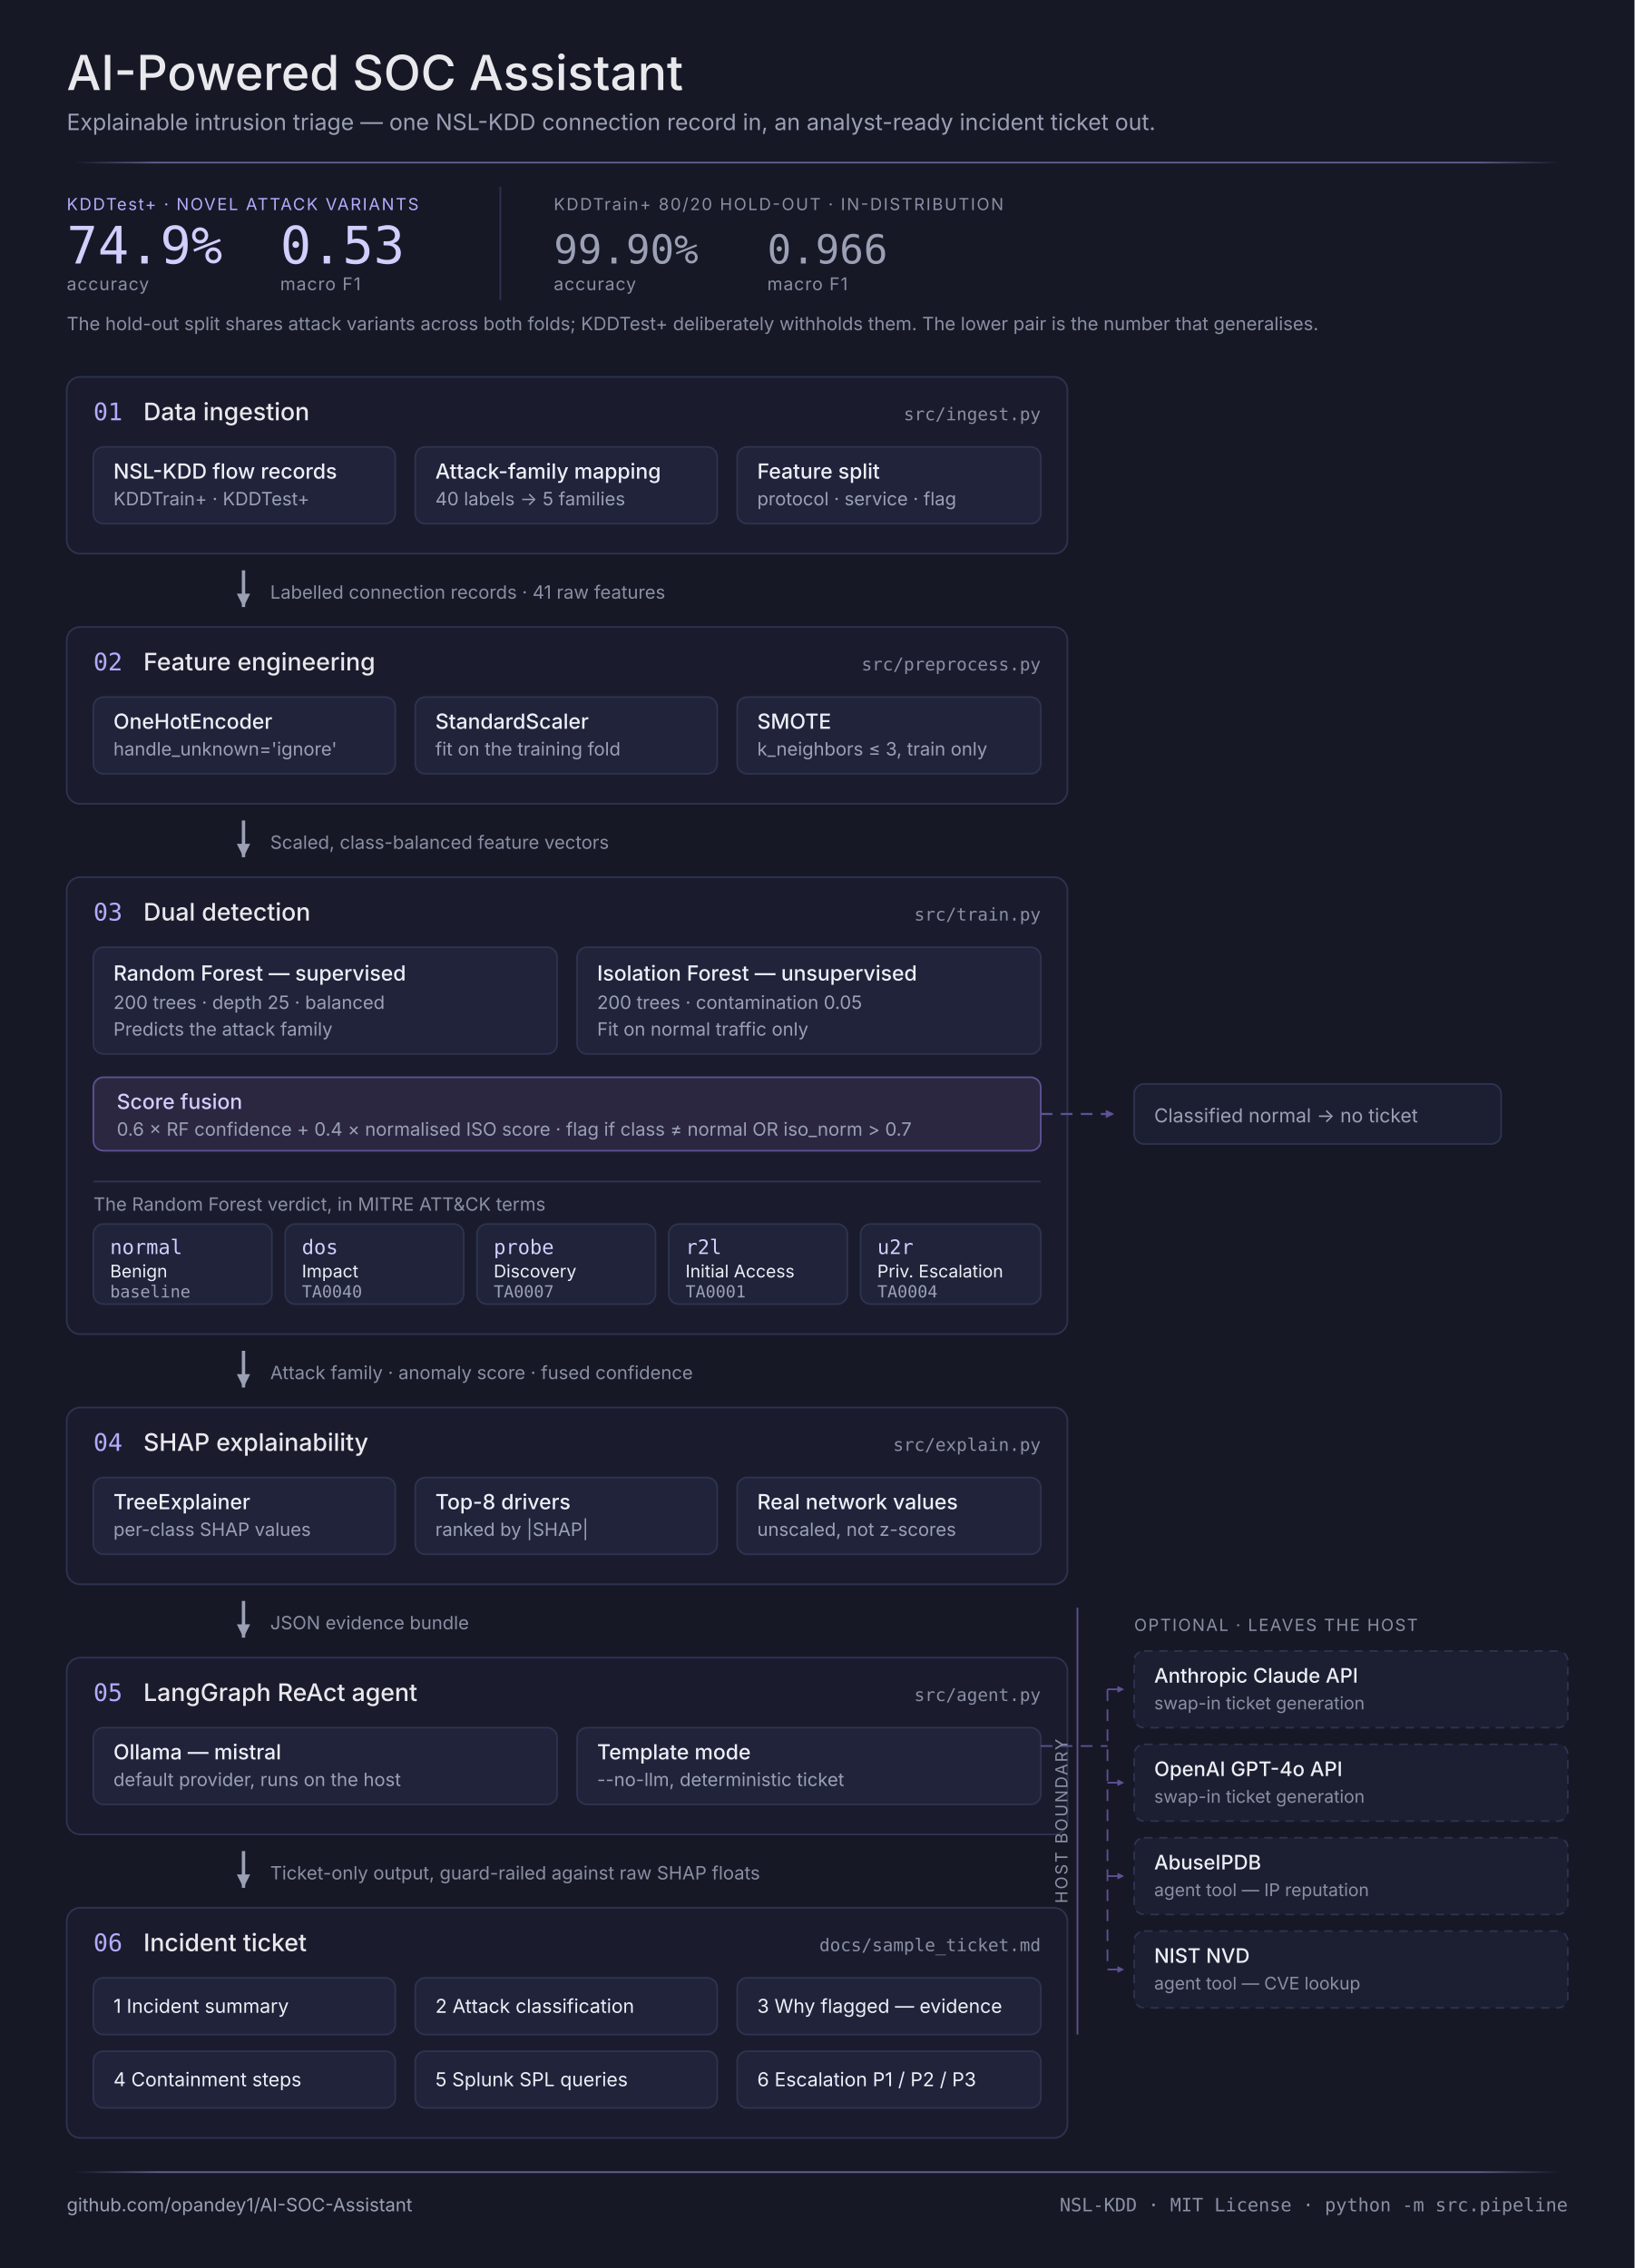
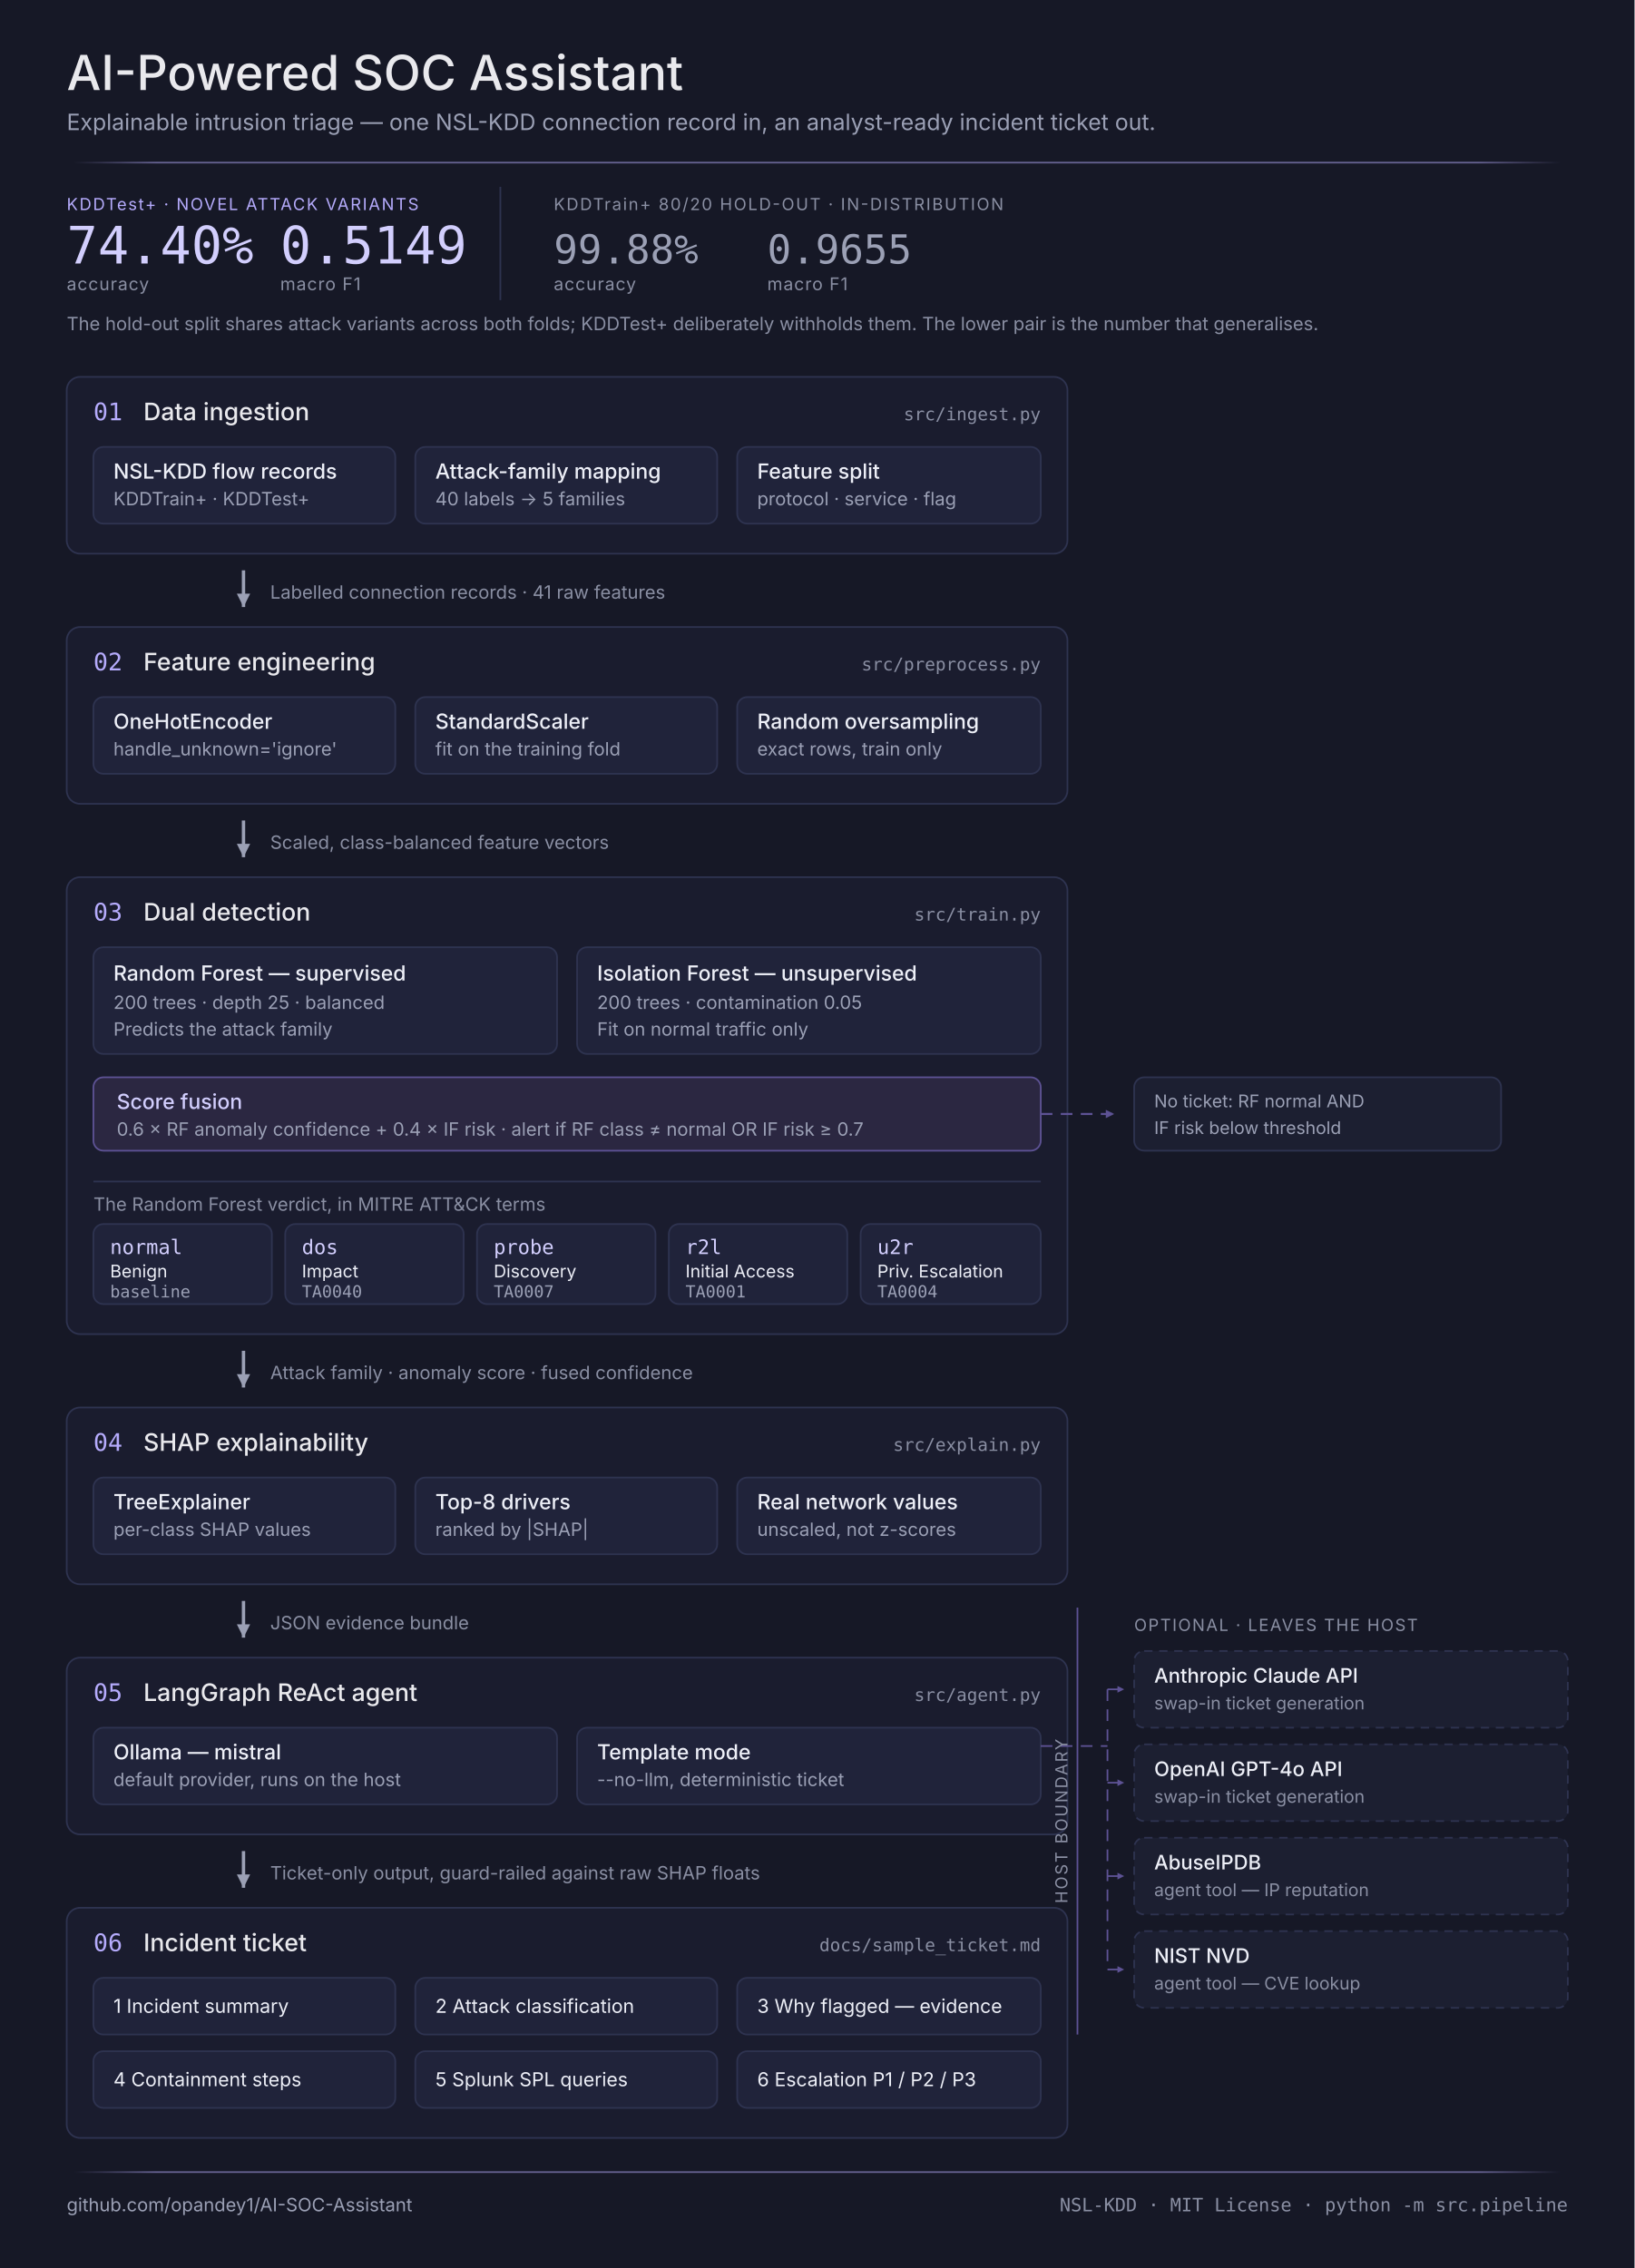
<svg xmlns="http://www.w3.org/2000/svg" width="980" height="1360" viewBox="0 0 980 1360" role="img" aria-labelledby="ttl dsc">
  <defs>
    <marker id="arr" viewBox="0 0 10 10" refX="9" refY="5" markerWidth="5" markerHeight="5" orient="auto-start-reverse">
      <path d="M1 1L9 5L1 9Z" fill="#9ba0b5" />
    </marker>
    <marker id="arrA" viewBox="0 0 10 10" refX="9" refY="5" markerWidth="5" markerHeight="5" orient="auto-start-reverse">
      <path d="M1 1L9 5L1 9Z" fill="#5d5294" />
    </marker>
    <linearGradient id="fade" x1="0" y1="0" x2="1" y2="0">
      <stop offset="0" stop-color="#b5abfc" stop-opacity="0" />
      <stop offset="0.055" stop-color="#b5abfc" stop-opacity="0.5" />
      <stop offset="0.945" stop-color="#b5abfc" stop-opacity="0.5" />
      <stop offset="1" stop-color="#b5abfc" stop-opacity="0" />
    </linearGradient>
  </defs>
  <rect width="980" height="1360" fill="#161826" />
  <text x="40" y="54" font-family="Inter, -apple-system, BlinkMacSystemFont, 'Segoe UI', Helvetica, Arial, sans-serif" font-size="29" font-weight="500" fill="#e9e9ed">AI-Powered SOC Assistant</text>
  <text x="40" y="78" font-family="Inter, -apple-system, BlinkMacSystemFont, 'Segoe UI', Helvetica, Arial, sans-serif" font-size="13.5" fill="#9ba0b5">Explainable intrusion triage — one NSL-KDD connection record in, an analyst-ready incident ticket out.</text>
  <rect x="40" y="97" width="900" height="1" fill="url(#fade)" />
  <text x="40" y="126" font-family="Inter, -apple-system, BlinkMacSystemFont, 'Segoe UI', Helvetica, Arial, sans-serif" font-size="10" fill="#b5abfc" letter-spacing="0.09em">KDDTest+ · NOVEL ATTACK VARIANTS</text>
-   <text x="40" y="158" font-family="ui-monospace, SFMono-Regular, 'SF Mono', Menlo, Consolas, monospace" font-size="31" font-weight="500" fill="#d2cefd">74.9%</text>
+   <text x="40" y="158" font-family="ui-monospace, SFMono-Regular, 'SF Mono', Menlo, Consolas, monospace" font-size="31" font-weight="500" fill="#d2cefd">74.40%</text>
  <text x="40" y="174" font-family="Inter, -apple-system, BlinkMacSystemFont, 'Segoe UI', Helvetica, Arial, sans-serif" font-size="10.5" fill="#8a8fa3" letter-spacing="0.05em">accuracy</text>
-   <text x="168" y="158" font-family="ui-monospace, SFMono-Regular, 'SF Mono', Menlo, Consolas, monospace" font-size="31" font-weight="500" fill="#d2cefd">0.53</text>
+   <text x="168" y="158" font-family="ui-monospace, SFMono-Regular, 'SF Mono', Menlo, Consolas, monospace" font-size="31" font-weight="500" fill="#d2cefd">0.5149</text>
  <text x="168" y="174" font-family="Inter, -apple-system, BlinkMacSystemFont, 'Segoe UI', Helvetica, Arial, sans-serif" font-size="10.5" fill="#8a8fa3" letter-spacing="0.05em">macro F1</text>
  <line x1="300" y1="112" x2="300" y2="180" stroke="#2e3350" stroke-width="1" />
  <text x="332" y="126" font-family="Inter, -apple-system, BlinkMacSystemFont, 'Segoe UI', Helvetica, Arial, sans-serif" font-size="10" fill="#8a8fa3" letter-spacing="0.09em">KDDTrain+ 80/20 HOLD-OUT · IN-DISTRIBUTION</text>
-   <text x="332" y="158" font-family="ui-monospace, SFMono-Regular, 'SF Mono', Menlo, Consolas, monospace" font-size="24" font-weight="500" fill="#9ba0b5">99.90%</text>
+   <text x="332" y="158" font-family="ui-monospace, SFMono-Regular, 'SF Mono', Menlo, Consolas, monospace" font-size="24" font-weight="500" fill="#9ba0b5">99.88%</text>
  <text x="332" y="174" font-family="Inter, -apple-system, BlinkMacSystemFont, 'Segoe UI', Helvetica, Arial, sans-serif" font-size="10.5" fill="#8a8fa3" letter-spacing="0.05em">accuracy</text>
-   <text x="460" y="158" font-family="ui-monospace, SFMono-Regular, 'SF Mono', Menlo, Consolas, monospace" font-size="24" font-weight="500" fill="#9ba0b5">0.966</text>
+   <text x="460" y="158" font-family="ui-monospace, SFMono-Regular, 'SF Mono', Menlo, Consolas, monospace" font-size="24" font-weight="500" fill="#9ba0b5">0.9655</text>
  <text x="460" y="174" font-family="Inter, -apple-system, BlinkMacSystemFont, 'Segoe UI', Helvetica, Arial, sans-serif" font-size="10.5" fill="#8a8fa3" letter-spacing="0.05em">macro F1</text>
  <text x="40" y="198" font-family="Inter, -apple-system, BlinkMacSystemFont, 'Segoe UI', Helvetica, Arial, sans-serif" font-size="11" fill="#8a8fa3">The hold-out split shares attack variants across both folds; KDDTest+ deliberately withholds them. The lower pair is the number that generalises.</text>
  <rect x="40" y="226" width="600" height="106" rx="8" fill="#1a1c2e" stroke="#2e3350" stroke-width="1" />
  <text x="56" y="252" font-family="ui-monospace, SFMono-Regular, 'SF Mono', Menlo, Consolas, monospace" font-size="14.5" font-weight="500" fill="#b5abfc">01</text>
  <text x="86" y="252" font-family="Inter, -apple-system, BlinkMacSystemFont, 'Segoe UI', Helvetica, Arial, sans-serif" font-size="14.5" font-weight="500" fill="#e9e9ed">Data ingestion</text>
  <text x="624" y="252" font-family="ui-monospace, SFMono-Regular, 'SF Mono', Menlo, Consolas, monospace" font-size="10.5" fill="#8a8fa3" text-anchor="end">src/ingest.py</text>
  <rect x="56" y="268" width="181" height="46" rx="6" fill="#20233a" stroke="#2e3350" stroke-width="1" />
  <text x="68" y="287" font-family="Inter, -apple-system, BlinkMacSystemFont, 'Segoe UI', Helvetica, Arial, sans-serif" font-size="12.5" font-weight="500" fill="#edeff7">NSL-KDD flow records</text>
  <text x="68" y="303" font-family="Inter, -apple-system, BlinkMacSystemFont, 'Segoe UI', Helvetica, Arial, sans-serif" font-size="11" font-weight="400" fill="#9ba0b5">KDDTrain+ · KDDTest+</text>
  <rect x="249" y="268" width="181" height="46" rx="6" fill="#20233a" stroke="#2e3350" stroke-width="1" />
  <text x="261" y="287" font-family="Inter, -apple-system, BlinkMacSystemFont, 'Segoe UI', Helvetica, Arial, sans-serif" font-size="12.5" font-weight="500" fill="#edeff7">Attack-family mapping</text>
  <text x="261" y="303" font-family="Inter, -apple-system, BlinkMacSystemFont, 'Segoe UI', Helvetica, Arial, sans-serif" font-size="11" font-weight="400" fill="#9ba0b5">40 labels → 5 families</text>
  <rect x="442" y="268" width="182" height="46" rx="6" fill="#20233a" stroke="#2e3350" stroke-width="1" />
  <text x="454" y="287" font-family="Inter, -apple-system, BlinkMacSystemFont, 'Segoe UI', Helvetica, Arial, sans-serif" font-size="12.5" font-weight="500" fill="#edeff7">Feature split</text>
  <text x="454" y="303" font-family="Inter, -apple-system, BlinkMacSystemFont, 'Segoe UI', Helvetica, Arial, sans-serif" font-size="11" font-weight="400" fill="#9ba0b5">protocol · service · flag</text>
  <line x1="146" y1="342" x2="146" y2="364" stroke="#9ba0b5" stroke-width="2" marker-end="url(#arr)" />
  <text x="162" y="359" font-family="Inter, -apple-system, BlinkMacSystemFont, 'Segoe UI', Helvetica, Arial, sans-serif" font-size="11" fill="#8a8fa3">Labelled connection records · 41 raw features</text>
  <rect x="40" y="376" width="600" height="106" rx="8" fill="#1a1c2e" stroke="#2e3350" stroke-width="1" />
  <text x="56" y="402" font-family="ui-monospace, SFMono-Regular, 'SF Mono', Menlo, Consolas, monospace" font-size="14.5" font-weight="500" fill="#b5abfc">02</text>
  <text x="86" y="402" font-family="Inter, -apple-system, BlinkMacSystemFont, 'Segoe UI', Helvetica, Arial, sans-serif" font-size="14.5" font-weight="500" fill="#e9e9ed">Feature engineering</text>
  <text x="624" y="402" font-family="ui-monospace, SFMono-Regular, 'SF Mono', Menlo, Consolas, monospace" font-size="10.5" fill="#8a8fa3" text-anchor="end">src/preprocess.py</text>
  <rect x="56" y="418" width="181" height="46" rx="6" fill="#20233a" stroke="#2e3350" stroke-width="1" />
  <text x="68" y="437" font-family="Inter, -apple-system, BlinkMacSystemFont, 'Segoe UI', Helvetica, Arial, sans-serif" font-size="12.5" font-weight="500" fill="#edeff7">OneHotEncoder</text>
  <text x="68" y="453" font-family="Inter, -apple-system, BlinkMacSystemFont, 'Segoe UI', Helvetica, Arial, sans-serif" font-size="11" font-weight="400" fill="#9ba0b5">handle_unknown='ignore'</text>
  <rect x="249" y="418" width="181" height="46" rx="6" fill="#20233a" stroke="#2e3350" stroke-width="1" />
  <text x="261" y="437" font-family="Inter, -apple-system, BlinkMacSystemFont, 'Segoe UI', Helvetica, Arial, sans-serif" font-size="12.5" font-weight="500" fill="#edeff7">StandardScaler</text>
  <text x="261" y="453" font-family="Inter, -apple-system, BlinkMacSystemFont, 'Segoe UI', Helvetica, Arial, sans-serif" font-size="11" font-weight="400" fill="#9ba0b5">fit on the training fold</text>
  <rect x="442" y="418" width="182" height="46" rx="6" fill="#20233a" stroke="#2e3350" stroke-width="1" />
-   <text x="454" y="437" font-family="Inter, -apple-system, BlinkMacSystemFont, 'Segoe UI', Helvetica, Arial, sans-serif" font-size="12.5" font-weight="500" fill="#edeff7">SMOTE</text>
-   <text x="454" y="453" font-family="Inter, -apple-system, BlinkMacSystemFont, 'Segoe UI', Helvetica, Arial, sans-serif" font-size="11" font-weight="400" fill="#9ba0b5">k_neighbors ≤ 3, train only</text>
+   <text x="454" y="437" font-family="Inter, -apple-system, BlinkMacSystemFont, 'Segoe UI', Helvetica, Arial, sans-serif" font-size="12.5" font-weight="500" fill="#edeff7">Random oversampling</text>
+   <text x="454" y="453" font-family="Inter, -apple-system, BlinkMacSystemFont, 'Segoe UI', Helvetica, Arial, sans-serif" font-size="11" font-weight="400" fill="#9ba0b5">exact rows, train only</text>
  <line x1="146" y1="492" x2="146" y2="514" stroke="#9ba0b5" stroke-width="2" marker-end="url(#arr)" />
  <text x="162" y="509" font-family="Inter, -apple-system, BlinkMacSystemFont, 'Segoe UI', Helvetica, Arial, sans-serif" font-size="11" fill="#8a8fa3">Scaled, class-balanced feature vectors</text>
  <rect x="40" y="526" width="600" height="274" rx="8" fill="#1a1c2e" stroke="#2e3350" stroke-width="1" />
  <text x="56" y="552" font-family="ui-monospace, SFMono-Regular, 'SF Mono', Menlo, Consolas, monospace" font-size="14.5" font-weight="500" fill="#b5abfc">03</text>
  <text x="86" y="552" font-family="Inter, -apple-system, BlinkMacSystemFont, 'Segoe UI', Helvetica, Arial, sans-serif" font-size="14.5" font-weight="500" fill="#e9e9ed">Dual detection</text>
  <text x="624" y="552" font-family="ui-monospace, SFMono-Regular, 'SF Mono', Menlo, Consolas, monospace" font-size="10.5" fill="#8a8fa3" text-anchor="end">src/train.py</text>
  <rect x="56" y="568" width="278" height="64" rx="6" fill="#20233a" stroke="#2e3350" stroke-width="1" />
  <text x="68" y="588" font-family="Inter, -apple-system, BlinkMacSystemFont, 'Segoe UI', Helvetica, Arial, sans-serif" font-size="12.5" font-weight="500" fill="#edeff7">Random Forest — supervised</text>
  <text x="68" y="605" font-family="Inter, -apple-system, BlinkMacSystemFont, 'Segoe UI', Helvetica, Arial, sans-serif" font-size="11" font-weight="400" fill="#9ba0b5">200 trees · depth 25 · balanced</text>
  <text x="68" y="621" font-family="Inter, -apple-system, BlinkMacSystemFont, 'Segoe UI', Helvetica, Arial, sans-serif" font-size="11" font-weight="400" fill="#9ba0b5">Predicts the attack family</text>
  <rect x="346" y="568" width="278" height="64" rx="6" fill="#20233a" stroke="#2e3350" stroke-width="1" />
  <text x="358" y="588" font-family="Inter, -apple-system, BlinkMacSystemFont, 'Segoe UI', Helvetica, Arial, sans-serif" font-size="12.5" font-weight="500" fill="#edeff7">Isolation Forest — unsupervised</text>
  <text x="358" y="605" font-family="Inter, -apple-system, BlinkMacSystemFont, 'Segoe UI', Helvetica, Arial, sans-serif" font-size="11" font-weight="400" fill="#9ba0b5">200 trees · contamination 0.05</text>
  <text x="358" y="621" font-family="Inter, -apple-system, BlinkMacSystemFont, 'Segoe UI', Helvetica, Arial, sans-serif" font-size="11" font-weight="400" fill="#9ba0b5">Fit on normal traffic only</text>
  <rect x="56" y="646" width="568" height="44" rx="6" fill="#2b2741" stroke="#5d5294" stroke-width="1" />
  <text x="70" y="665" font-family="Inter, -apple-system, BlinkMacSystemFont, 'Segoe UI', Helvetica, Arial, sans-serif" font-size="12.5" font-weight="500" fill="#d2cefd">Score fusion</text>
-   <text x="70" y="681" font-family="Inter, -apple-system, BlinkMacSystemFont, 'Segoe UI', Helvetica, Arial, sans-serif" font-size="11" fill="#9ba0b5">0.6 × RF confidence + 0.4 × normalised ISO score  ·  flag if class ≠ normal OR iso_norm &gt; 0.7</text>
+   <text x="70" y="681" font-family="Inter, -apple-system, BlinkMacSystemFont, 'Segoe UI', Helvetica, Arial, sans-serif" font-size="11" fill="#9ba0b5">0.6 × RF anomaly confidence + 0.4 × IF risk · alert if RF class ≠ normal OR IF risk ≥ 0.7</text>
  <path d="M624 668 H668" stroke="#5d5294" stroke-width="1.25" stroke-dasharray="7 5" marker-end="url(#arrA)" fill="none" />
-   <rect x="680" y="650" width="220" height="36" rx="6" fill="#1c1f31" stroke="#2e3350" stroke-width="1" />
-   <text x="692" y="673" font-family="Inter, -apple-system, BlinkMacSystemFont, 'Segoe UI', Helvetica, Arial, sans-serif" font-size="11.5" fill="#9ba0b5">Classified normal → no ticket</text>
+   <rect x="680" y="646" width="220" height="44" rx="6" fill="#1c1f31" stroke="#2e3350" stroke-width="1" />
+   <text x="692" y="664" font-family="Inter, -apple-system, BlinkMacSystemFont, 'Segoe UI', Helvetica, Arial, sans-serif" font-size="10.5" fill="#9ba0b5">No ticket: RF normal AND</text>
+   <text x="692" y="680" font-family="Inter, -apple-system, BlinkMacSystemFont, 'Segoe UI', Helvetica, Arial, sans-serif" font-size="10.5" fill="#9ba0b5">IF risk below threshold</text>
  <rect x="56" y="708" width="568" height="1" fill="#2e3350" />
  <text x="56" y="726" font-family="Inter, -apple-system, BlinkMacSystemFont, 'Segoe UI', Helvetica, Arial, sans-serif" font-size="11" fill="#8a8fa3">The Random Forest verdict, in MITRE ATT&amp;CK terms</text>
  <rect x="56" y="734" width="107" height="48" rx="6" fill="#20233a" stroke="#2e3350" stroke-width="1" />
  <text x="66" y="752" font-family="ui-monospace, SFMono-Regular, 'SF Mono', Menlo, Consolas, monospace" font-size="12" font-weight="500" fill="#d2cefd">normal</text>
  <text x="66" y="766" font-family="Inter, -apple-system, BlinkMacSystemFont, 'Segoe UI', Helvetica, Arial, sans-serif" font-size="10.5" fill="#edeff7">Benign</text>
  <text x="66" y="778" font-family="ui-monospace, SFMono-Regular, 'SF Mono', Menlo, Consolas, monospace" font-size="10" fill="#9ba0b5">baseline</text>
  <rect x="171" y="734" width="107" height="48" rx="6" fill="#20233a" stroke="#2e3350" stroke-width="1" />
  <text x="181" y="752" font-family="ui-monospace, SFMono-Regular, 'SF Mono', Menlo, Consolas, monospace" font-size="12" font-weight="500" fill="#d2cefd">dos</text>
  <text x="181" y="766" font-family="Inter, -apple-system, BlinkMacSystemFont, 'Segoe UI', Helvetica, Arial, sans-serif" font-size="10.5" fill="#edeff7">Impact</text>
  <text x="181" y="778" font-family="ui-monospace, SFMono-Regular, 'SF Mono', Menlo, Consolas, monospace" font-size="10" fill="#9ba0b5">TA0040</text>
  <rect x="286" y="734" width="107" height="48" rx="6" fill="#20233a" stroke="#2e3350" stroke-width="1" />
  <text x="296" y="752" font-family="ui-monospace, SFMono-Regular, 'SF Mono', Menlo, Consolas, monospace" font-size="12" font-weight="500" fill="#d2cefd">probe</text>
  <text x="296" y="766" font-family="Inter, -apple-system, BlinkMacSystemFont, 'Segoe UI', Helvetica, Arial, sans-serif" font-size="10.5" fill="#edeff7">Discovery</text>
  <text x="296" y="778" font-family="ui-monospace, SFMono-Regular, 'SF Mono', Menlo, Consolas, monospace" font-size="10" fill="#9ba0b5">TA0007</text>
  <rect x="401" y="734" width="107" height="48" rx="6" fill="#20233a" stroke="#2e3350" stroke-width="1" />
  <text x="411" y="752" font-family="ui-monospace, SFMono-Regular, 'SF Mono', Menlo, Consolas, monospace" font-size="12" font-weight="500" fill="#d2cefd">r2l</text>
  <text x="411" y="766" font-family="Inter, -apple-system, BlinkMacSystemFont, 'Segoe UI', Helvetica, Arial, sans-serif" font-size="10.5" fill="#edeff7">Initial Access</text>
  <text x="411" y="778" font-family="ui-monospace, SFMono-Regular, 'SF Mono', Menlo, Consolas, monospace" font-size="10" fill="#9ba0b5">TA0001</text>
  <rect x="516" y="734" width="108" height="48" rx="6" fill="#20233a" stroke="#2e3350" stroke-width="1" />
  <text x="526" y="752" font-family="ui-monospace, SFMono-Regular, 'SF Mono', Menlo, Consolas, monospace" font-size="12" font-weight="500" fill="#d2cefd">u2r</text>
  <text x="526" y="766" font-family="Inter, -apple-system, BlinkMacSystemFont, 'Segoe UI', Helvetica, Arial, sans-serif" font-size="10.5" fill="#edeff7">Priv. Escalation</text>
  <text x="526" y="778" font-family="ui-monospace, SFMono-Regular, 'SF Mono', Menlo, Consolas, monospace" font-size="10" fill="#9ba0b5">TA0004</text>
  <line x1="146" y1="810" x2="146" y2="832" stroke="#9ba0b5" stroke-width="2" marker-end="url(#arr)" />
  <text x="162" y="827" font-family="Inter, -apple-system, BlinkMacSystemFont, 'Segoe UI', Helvetica, Arial, sans-serif" font-size="11" fill="#8a8fa3">Attack family · anomaly score · fused confidence</text>
  <rect x="40" y="844" width="600" height="106" rx="8" fill="#1a1c2e" stroke="#2e3350" stroke-width="1" />
  <text x="56" y="870" font-family="ui-monospace, SFMono-Regular, 'SF Mono', Menlo, Consolas, monospace" font-size="14.5" font-weight="500" fill="#b5abfc">04</text>
  <text x="86" y="870" font-family="Inter, -apple-system, BlinkMacSystemFont, 'Segoe UI', Helvetica, Arial, sans-serif" font-size="14.5" font-weight="500" fill="#e9e9ed">SHAP explainability</text>
  <text x="624" y="870" font-family="ui-monospace, SFMono-Regular, 'SF Mono', Menlo, Consolas, monospace" font-size="10.5" fill="#8a8fa3" text-anchor="end">src/explain.py</text>
  <rect x="56" y="886" width="181" height="46" rx="6" fill="#20233a" stroke="#2e3350" stroke-width="1" />
  <text x="68" y="905" font-family="Inter, -apple-system, BlinkMacSystemFont, 'Segoe UI', Helvetica, Arial, sans-serif" font-size="12.5" font-weight="500" fill="#edeff7">TreeExplainer</text>
  <text x="68" y="921" font-family="Inter, -apple-system, BlinkMacSystemFont, 'Segoe UI', Helvetica, Arial, sans-serif" font-size="11" font-weight="400" fill="#9ba0b5">per-class SHAP values</text>
  <rect x="249" y="886" width="181" height="46" rx="6" fill="#20233a" stroke="#2e3350" stroke-width="1" />
  <text x="261" y="905" font-family="Inter, -apple-system, BlinkMacSystemFont, 'Segoe UI', Helvetica, Arial, sans-serif" font-size="12.5" font-weight="500" fill="#edeff7">Top-8 drivers</text>
  <text x="261" y="921" font-family="Inter, -apple-system, BlinkMacSystemFont, 'Segoe UI', Helvetica, Arial, sans-serif" font-size="11" font-weight="400" fill="#9ba0b5">ranked by |SHAP|</text>
  <rect x="442" y="886" width="182" height="46" rx="6" fill="#20233a" stroke="#2e3350" stroke-width="1" />
  <text x="454" y="905" font-family="Inter, -apple-system, BlinkMacSystemFont, 'Segoe UI', Helvetica, Arial, sans-serif" font-size="12.5" font-weight="500" fill="#edeff7">Real network values</text>
  <text x="454" y="921" font-family="Inter, -apple-system, BlinkMacSystemFont, 'Segoe UI', Helvetica, Arial, sans-serif" font-size="11" font-weight="400" fill="#9ba0b5">unscaled, not z-scores</text>
  <line x1="146" y1="960" x2="146" y2="982" stroke="#9ba0b5" stroke-width="2" marker-end="url(#arr)" />
  <text x="162" y="977" font-family="Inter, -apple-system, BlinkMacSystemFont, 'Segoe UI', Helvetica, Arial, sans-serif" font-size="11" fill="#8a8fa3">JSON evidence bundle</text>
  <rect x="40" y="994" width="600" height="106" rx="8" fill="#1a1c2e" stroke="#2e3350" stroke-width="1" />
  <text x="56" y="1020" font-family="ui-monospace, SFMono-Regular, 'SF Mono', Menlo, Consolas, monospace" font-size="14.5" font-weight="500" fill="#b5abfc">05</text>
  <text x="86" y="1020" font-family="Inter, -apple-system, BlinkMacSystemFont, 'Segoe UI', Helvetica, Arial, sans-serif" font-size="14.5" font-weight="500" fill="#e9e9ed">LangGraph ReAct agent</text>
  <text x="624" y="1020" font-family="ui-monospace, SFMono-Regular, 'SF Mono', Menlo, Consolas, monospace" font-size="10.5" fill="#8a8fa3" text-anchor="end">src/agent.py</text>
  <rect x="56" y="1036" width="278" height="46" rx="6" fill="#20233a" stroke="#2e3350" stroke-width="1" />
  <text x="68" y="1055" font-family="Inter, -apple-system, BlinkMacSystemFont, 'Segoe UI', Helvetica, Arial, sans-serif" font-size="12.5" font-weight="500" fill="#edeff7">Ollama — mistral</text>
  <text x="68" y="1071" font-family="Inter, -apple-system, BlinkMacSystemFont, 'Segoe UI', Helvetica, Arial, sans-serif" font-size="11" font-weight="400" fill="#9ba0b5">default provider, runs on the host</text>
  <rect x="346" y="1036" width="278" height="46" rx="6" fill="#20233a" stroke="#2e3350" stroke-width="1" />
  <text x="358" y="1055" font-family="Inter, -apple-system, BlinkMacSystemFont, 'Segoe UI', Helvetica, Arial, sans-serif" font-size="12.5" font-weight="500" fill="#edeff7">Template mode</text>
  <text x="358" y="1071" font-family="Inter, -apple-system, BlinkMacSystemFont, 'Segoe UI', Helvetica, Arial, sans-serif" font-size="11" font-weight="400" fill="#9ba0b5">--no-llm, deterministic ticket</text>
  <text x="680" y="978" font-family="Inter, -apple-system, BlinkMacSystemFont, 'Segoe UI', Helvetica, Arial, sans-serif" font-size="10" fill="#8a8fa3" letter-spacing="0.08em">OPTIONAL · LEAVES THE HOST</text>
  <line x1="664" y1="1013" x2="664" y2="1181" stroke="#5d5294" stroke-width="1" stroke-dasharray="7 5" />
  <path d="M624 1047 H664" stroke="#5d5294" stroke-width="1" stroke-dasharray="7 5" fill="none" />
  <rect x="680" y="990" width="260" height="46" rx="6" fill="#1c1f31" stroke="#2e3350" stroke-width="1" stroke-dasharray="5 4" />
  <text x="692" y="1009" font-family="Inter, -apple-system, BlinkMacSystemFont, 'Segoe UI', Helvetica, Arial, sans-serif" font-size="12" font-weight="500" fill="#edeff7">Anthropic Claude API</text>
  <text x="692" y="1025" font-family="Inter, -apple-system, BlinkMacSystemFont, 'Segoe UI', Helvetica, Arial, sans-serif" font-size="10.5" fill="#8a8fa3">swap-in ticket generation</text>
  <path d="M664 1013 H674" stroke="#5d5294" stroke-width="1" stroke-dasharray="7 5" fill="none" marker-end="url(#arrA)" />
  <rect x="680" y="1046" width="260" height="46" rx="6" fill="#1c1f31" stroke="#2e3350" stroke-width="1" stroke-dasharray="5 4" />
  <text x="692" y="1065" font-family="Inter, -apple-system, BlinkMacSystemFont, 'Segoe UI', Helvetica, Arial, sans-serif" font-size="12" font-weight="500" fill="#edeff7">OpenAI GPT-4o API</text>
  <text x="692" y="1081" font-family="Inter, -apple-system, BlinkMacSystemFont, 'Segoe UI', Helvetica, Arial, sans-serif" font-size="10.5" fill="#8a8fa3">swap-in ticket generation</text>
  <path d="M664 1069 H674" stroke="#5d5294" stroke-width="1" stroke-dasharray="7 5" fill="none" marker-end="url(#arrA)" />
  <rect x="680" y="1102" width="260" height="46" rx="6" fill="#1c1f31" stroke="#2e3350" stroke-width="1" stroke-dasharray="5 4" />
  <text x="692" y="1121" font-family="Inter, -apple-system, BlinkMacSystemFont, 'Segoe UI', Helvetica, Arial, sans-serif" font-size="12" font-weight="500" fill="#edeff7">AbuseIPDB</text>
  <text x="692" y="1137" font-family="Inter, -apple-system, BlinkMacSystemFont, 'Segoe UI', Helvetica, Arial, sans-serif" font-size="10.5" fill="#8a8fa3">agent tool — IP reputation</text>
  <path d="M664 1125 H674" stroke="#5d5294" stroke-width="1" stroke-dasharray="7 5" fill="none" marker-end="url(#arrA)" />
  <rect x="680" y="1158" width="260" height="46" rx="6" fill="#1c1f31" stroke="#2e3350" stroke-width="1" stroke-dasharray="5 4" />
  <text x="692" y="1177" font-family="Inter, -apple-system, BlinkMacSystemFont, 'Segoe UI', Helvetica, Arial, sans-serif" font-size="12" font-weight="500" fill="#edeff7">NIST NVD</text>
  <text x="692" y="1193" font-family="Inter, -apple-system, BlinkMacSystemFont, 'Segoe UI', Helvetica, Arial, sans-serif" font-size="10.5" fill="#8a8fa3">agent tool — CVE lookup</text>
  <path d="M664 1181 H674" stroke="#5d5294" stroke-width="1" stroke-dasharray="7 5" fill="none" marker-end="url(#arrA)" />
  <line x1="646" y1="964" x2="646" y2="1220" stroke="#5d5294" stroke-width="1" />
  <text transform="translate(640 1092) rotate(-90)" font-family="Inter, -apple-system, BlinkMacSystemFont, 'Segoe UI', Helvetica, Arial, sans-serif" font-size="10" fill="#8a8fa3" text-anchor="middle" letter-spacing="0.1em">HOST BOUNDARY</text>
  <line x1="146" y1="1110" x2="146" y2="1132" stroke="#9ba0b5" stroke-width="2" marker-end="url(#arr)" />
  <text x="162" y="1127" font-family="Inter, -apple-system, BlinkMacSystemFont, 'Segoe UI', Helvetica, Arial, sans-serif" font-size="11" fill="#8a8fa3">Ticket-only output, guard-railed against raw SHAP floats</text>
  <rect x="40" y="1144" width="600" height="138" rx="8" fill="#1a1c2e" stroke="#2e3350" stroke-width="1" />
  <text x="56" y="1170" font-family="ui-monospace, SFMono-Regular, 'SF Mono', Menlo, Consolas, monospace" font-size="14.5" font-weight="500" fill="#b5abfc">06</text>
  <text x="86" y="1170" font-family="Inter, -apple-system, BlinkMacSystemFont, 'Segoe UI', Helvetica, Arial, sans-serif" font-size="14.5" font-weight="500" fill="#e9e9ed">Incident ticket</text>
  <text x="624" y="1170" font-family="ui-monospace, SFMono-Regular, 'SF Mono', Menlo, Consolas, monospace" font-size="10.5" fill="#8a8fa3" text-anchor="end">docs/sample_ticket.md</text>
  <rect x="56" y="1186" width="181" height="34" rx="6" fill="#20233a" stroke="#2e3350" stroke-width="1" />
  <text x="68" y="1207" font-family="Inter, -apple-system, BlinkMacSystemFont, 'Segoe UI', Helvetica, Arial, sans-serif" font-size="11.5" fill="#edeff7">1  Incident summary</text>
  <rect x="249" y="1186" width="181" height="34" rx="6" fill="#20233a" stroke="#2e3350" stroke-width="1" />
  <text x="261" y="1207" font-family="Inter, -apple-system, BlinkMacSystemFont, 'Segoe UI', Helvetica, Arial, sans-serif" font-size="11.5" fill="#edeff7">2  Attack classification</text>
  <rect x="442" y="1186" width="182" height="34" rx="6" fill="#20233a" stroke="#2e3350" stroke-width="1" />
  <text x="454" y="1207" font-family="Inter, -apple-system, BlinkMacSystemFont, 'Segoe UI', Helvetica, Arial, sans-serif" font-size="11.5" fill="#edeff7">3  Why flagged — evidence</text>
  <rect x="56" y="1230" width="181" height="34" rx="6" fill="#20233a" stroke="#2e3350" stroke-width="1" />
  <text x="68" y="1251" font-family="Inter, -apple-system, BlinkMacSystemFont, 'Segoe UI', Helvetica, Arial, sans-serif" font-size="11.5" fill="#edeff7">4  Containment steps</text>
  <rect x="249" y="1230" width="181" height="34" rx="6" fill="#20233a" stroke="#2e3350" stroke-width="1" />
  <text x="261" y="1251" font-family="Inter, -apple-system, BlinkMacSystemFont, 'Segoe UI', Helvetica, Arial, sans-serif" font-size="11.5" fill="#edeff7">5  Splunk SPL queries</text>
  <rect x="442" y="1230" width="182" height="34" rx="6" fill="#20233a" stroke="#2e3350" stroke-width="1" />
  <text x="454" y="1251" font-family="Inter, -apple-system, BlinkMacSystemFont, 'Segoe UI', Helvetica, Arial, sans-serif" font-size="11.5" fill="#edeff7">6  Escalation P1 / P2 / P3</text>
  <rect x="40" y="1302" width="900" height="1" fill="url(#fade)" />
  <text x="40" y="1326" font-family="Inter, -apple-system, BlinkMacSystemFont, 'Segoe UI', Helvetica, Arial, sans-serif" font-size="11" fill="#9ba0b5">github.com/opandey1/AI-SOC-Assistant</text>
  <text x="940" y="1326" font-family="ui-monospace, SFMono-Regular, 'SF Mono', Menlo, Consolas, monospace" font-size="11" fill="#8a8fa3" text-anchor="end">NSL-KDD · MIT License · python -m src.pipeline</text>
</svg>
